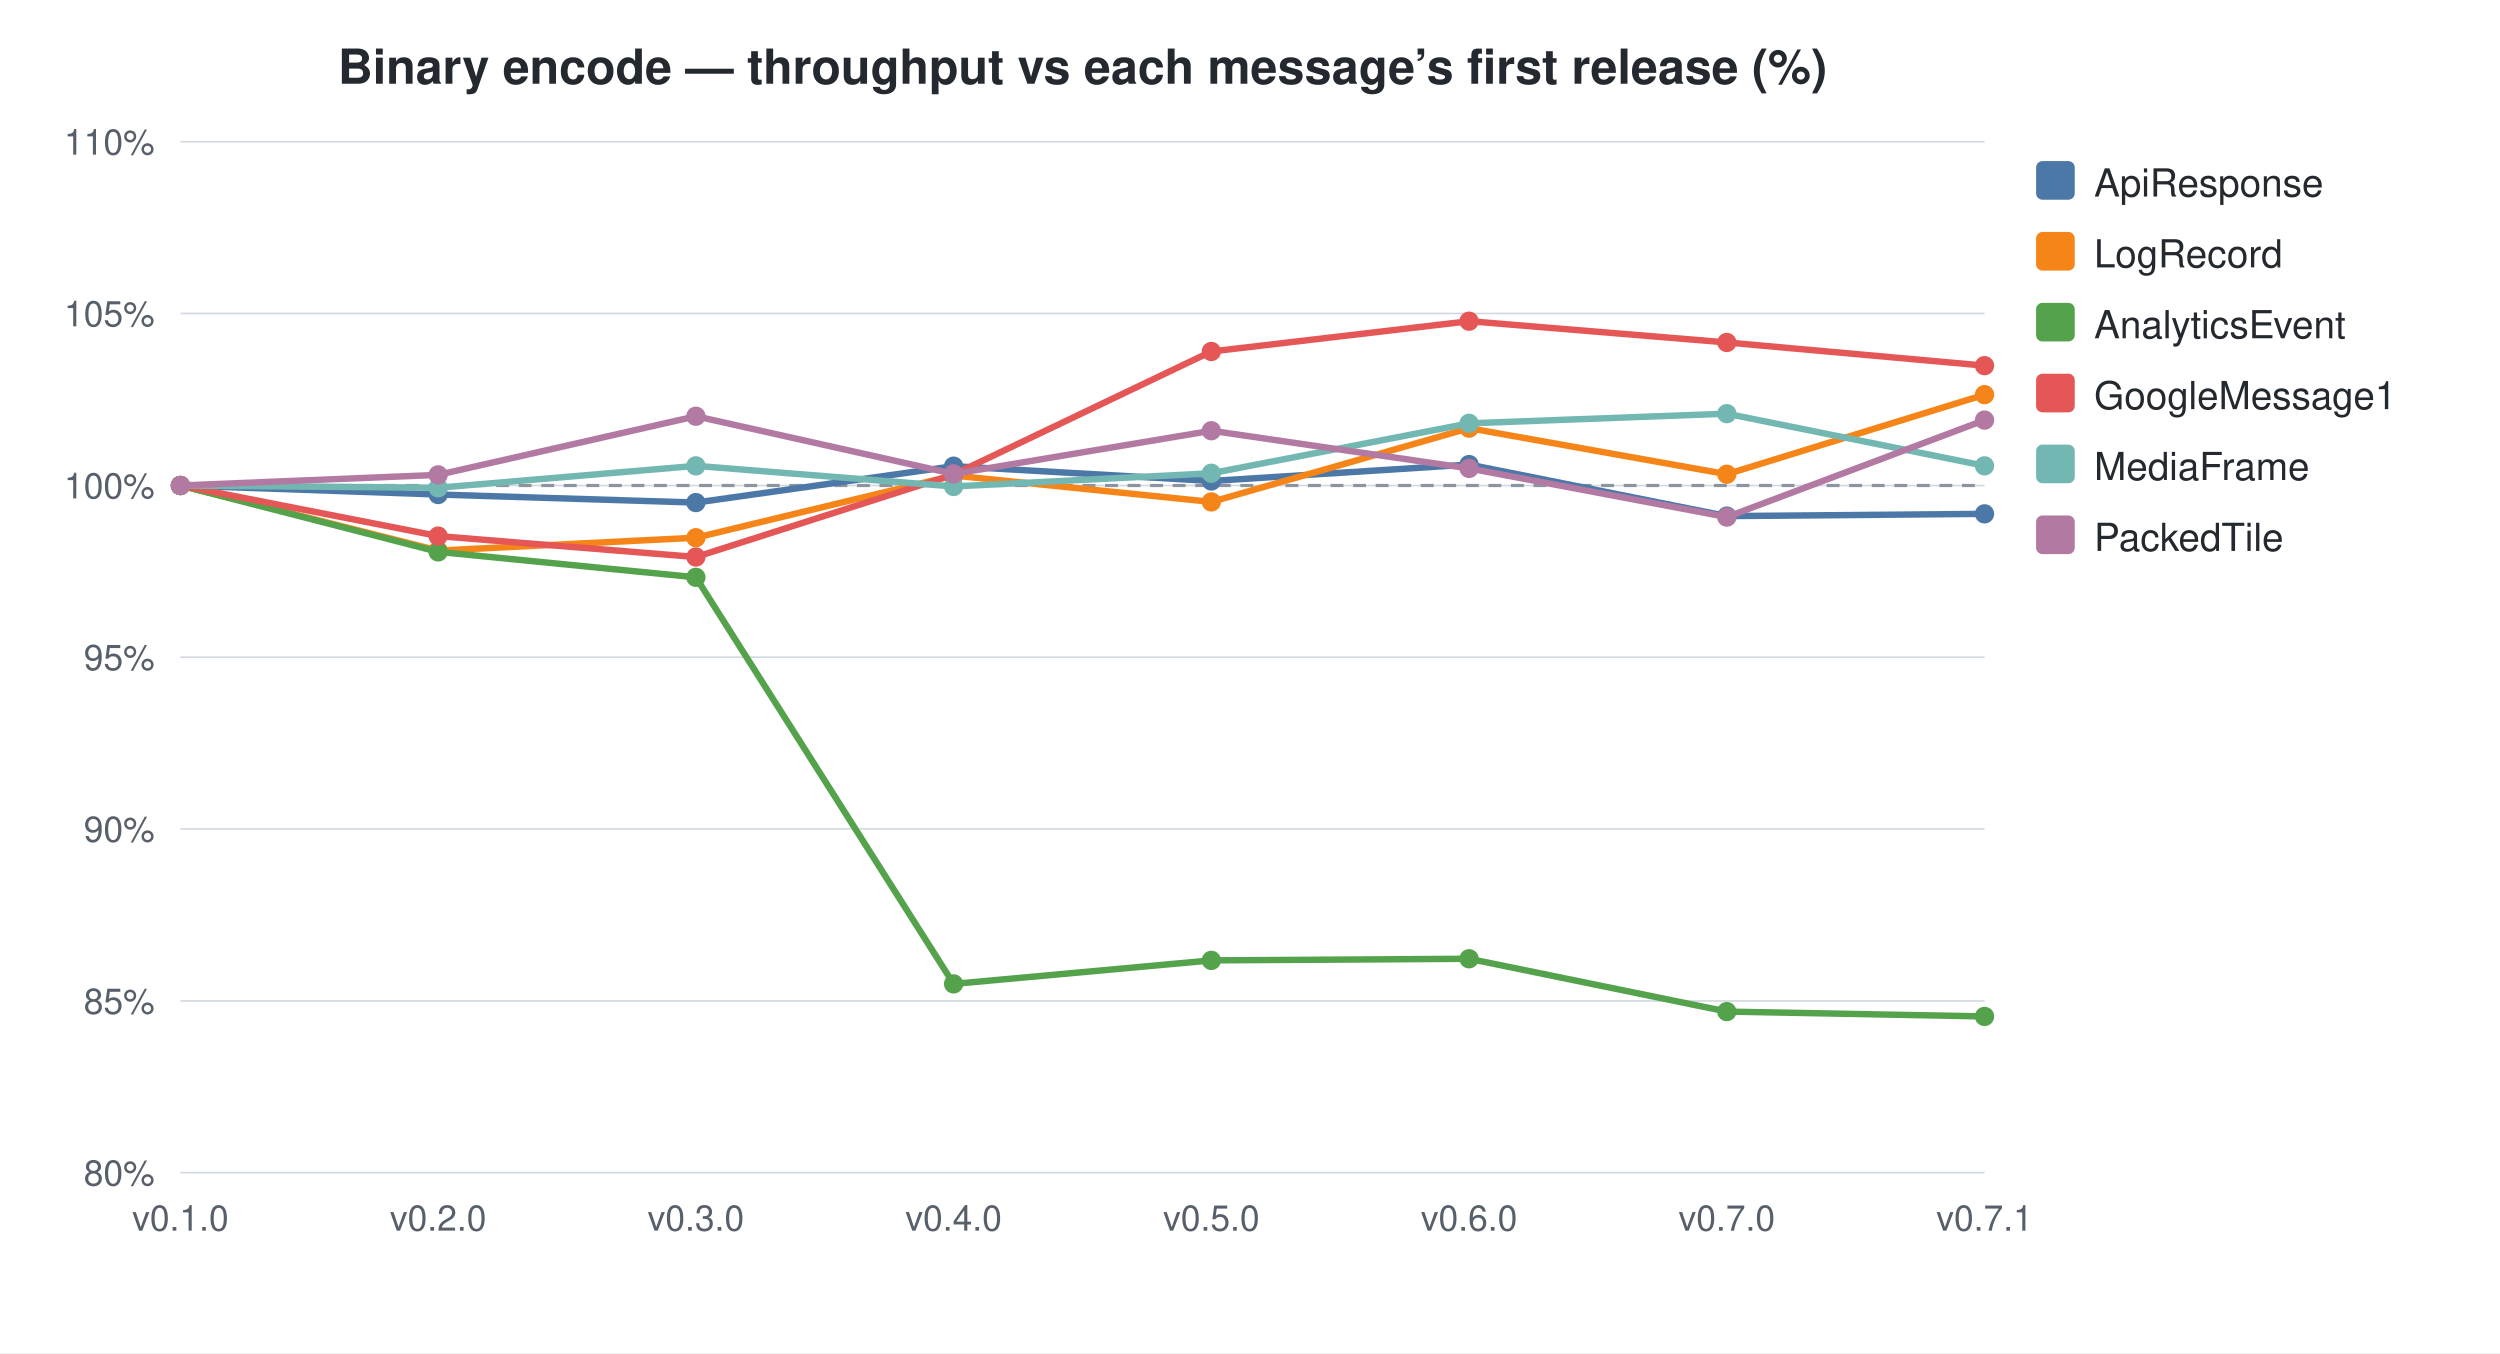
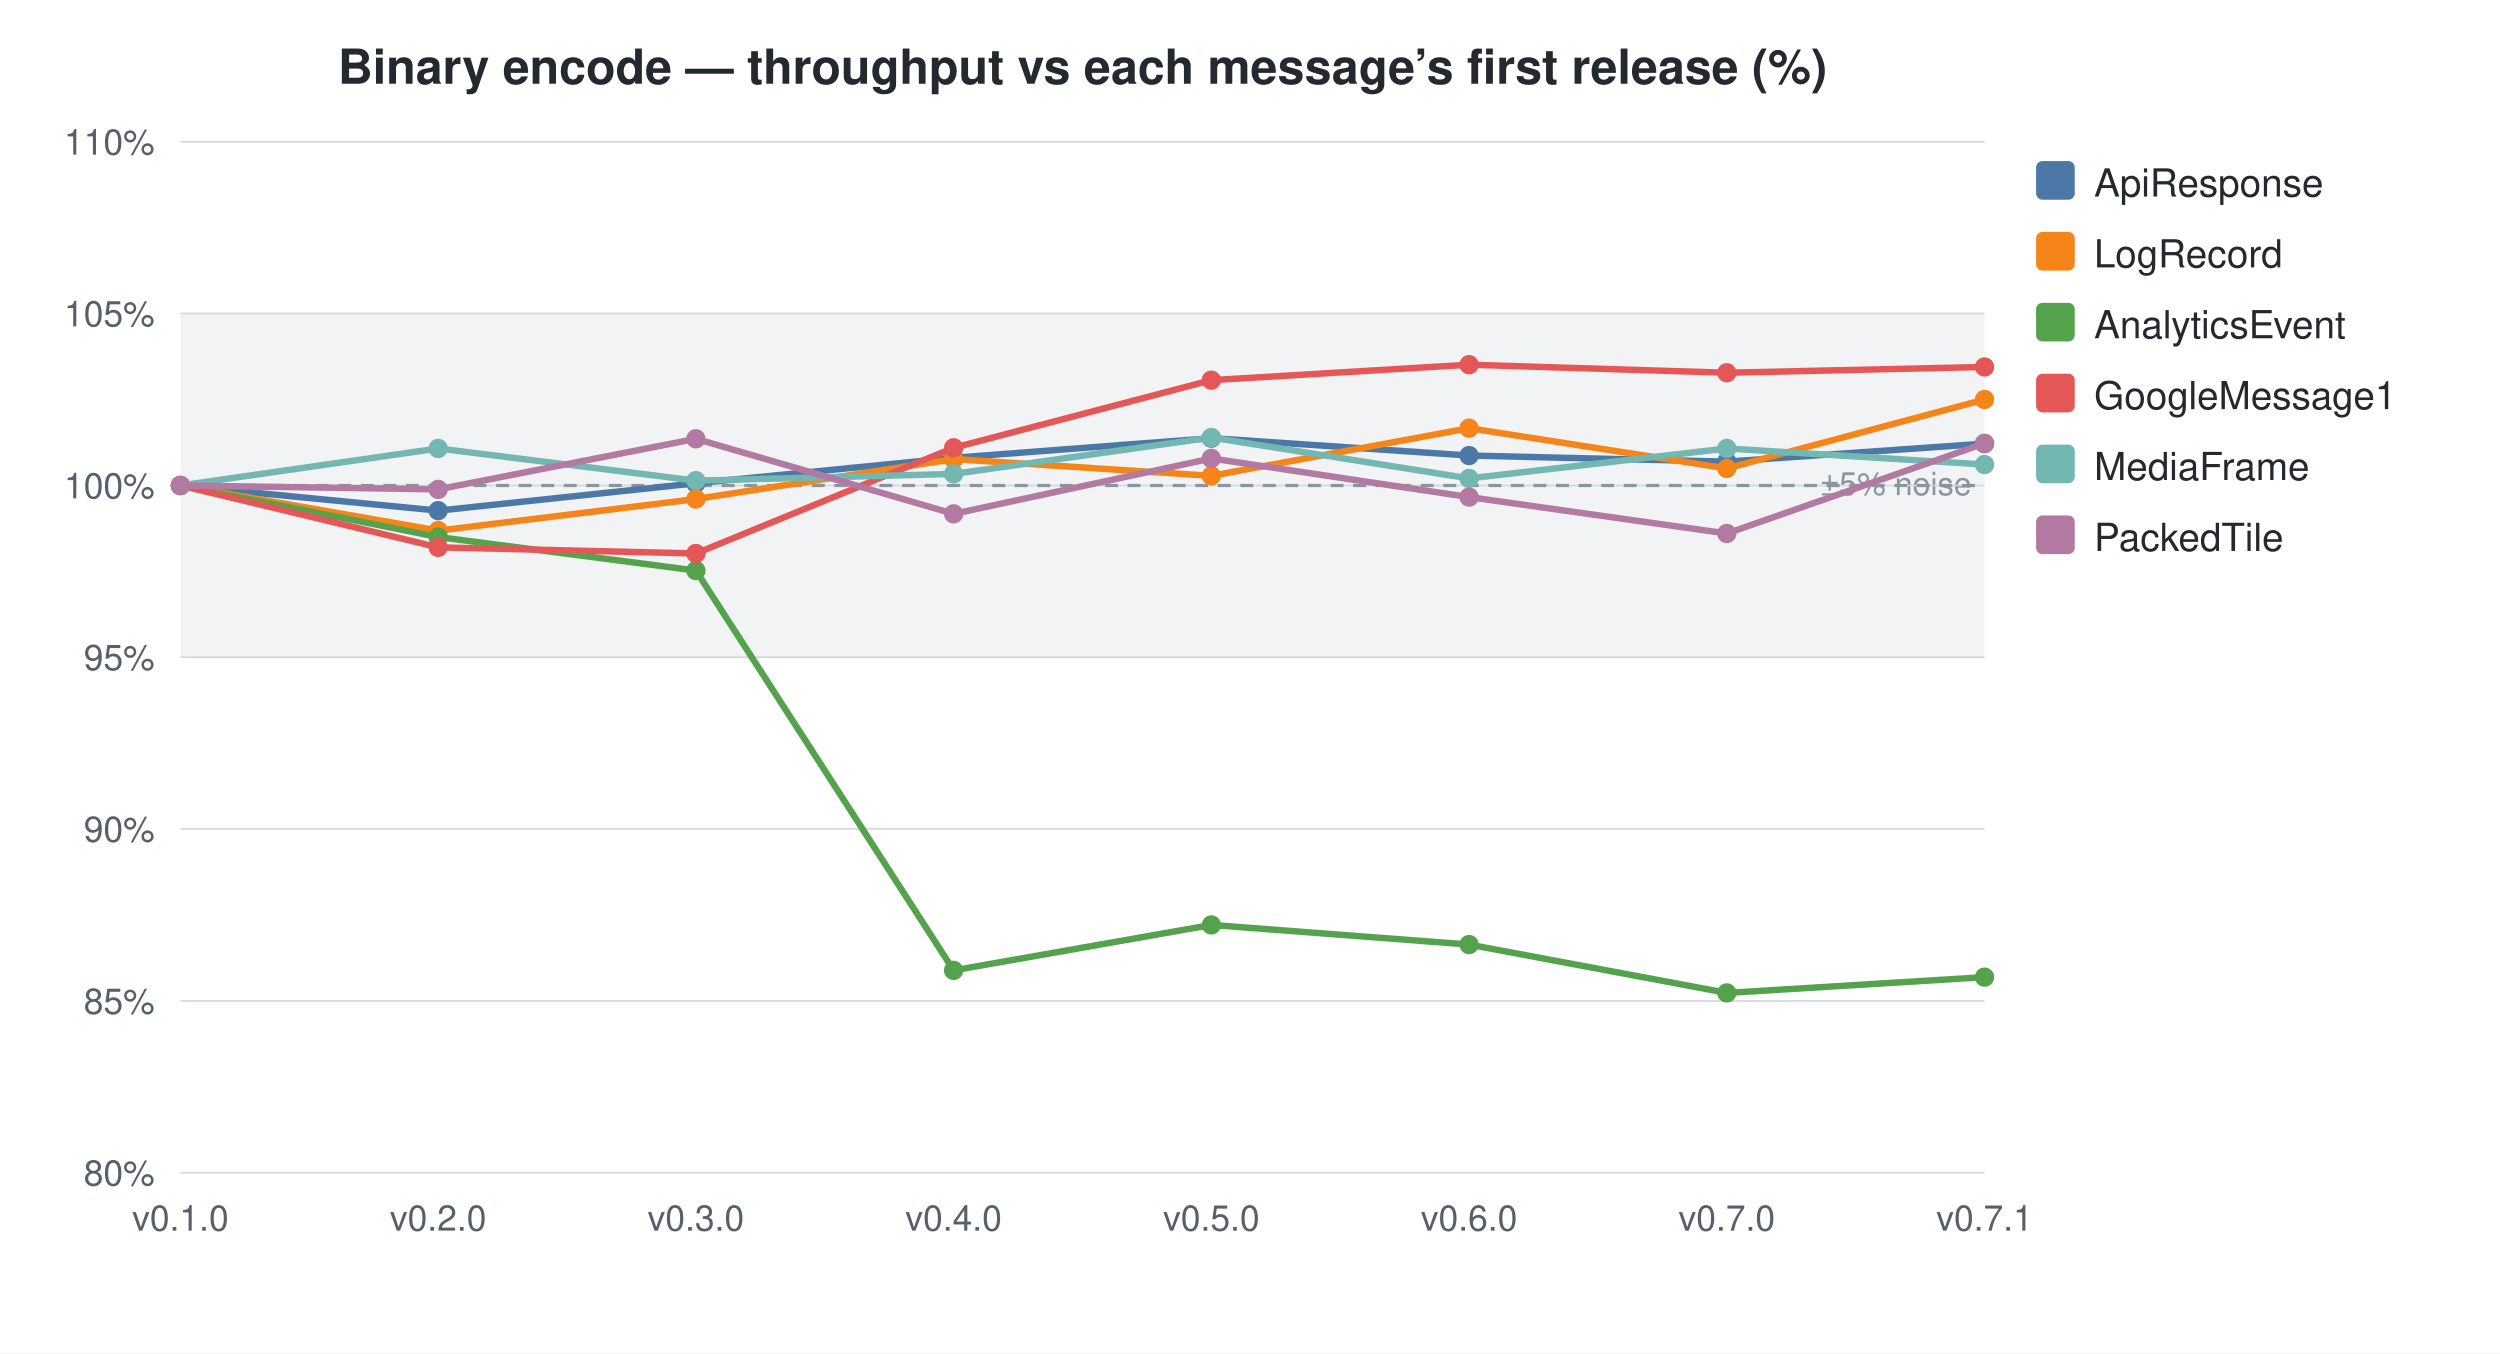
<svg xmlns="http://www.w3.org/2000/svg" width="776" height="420" viewBox="0 0 776 420">
  <style>
    text { font-family: -apple-system, BlinkMacSystemFont, "Segoe UI", Helvetica, Arial, sans-serif; }
    .title { font-size: 15px; font-weight: 600; fill: #24292f; }
    .axis-label { font-size: 11px; fill: #57606a; }
    .legend-text { font-size: 12px; fill: #24292f; }
    .grid { stroke: #d0d7de; stroke-width: 0.5; }
    .baseline { stroke: #8c959f; stroke-width: 1; stroke-dasharray: 4 3; }
+     .noise-band { fill: #b1bac4; opacity: 0.18; }
+     .band-label { font-size: 10px; fill: #8c959f; }
  </style>
  <rect width="100%" height="100%" fill="white" />
+   <rect x="56" y="97.3" width="560" height="106.7" class="noise-band" />
+   <text x="612" y="153.7" text-anchor="end" class="band-label">±5% noise</text>
  <text x="336.0" y="26" text-anchor="middle" class="title">Binary encode — throughput vs each message’s first release (%)</text>
  <line x1="56" y1="364.0" x2="616" y2="364.0" class="grid" />
  <text x="48" y="368.0" text-anchor="end" class="axis-label">80%</text>
  <line x1="56" y1="310.7" x2="616" y2="310.7" class="grid" />
  <text x="48" y="314.7" text-anchor="end" class="axis-label">85%</text>
  <line x1="56" y1="257.3" x2="616" y2="257.3" class="grid" />
  <text x="48" y="261.3" text-anchor="end" class="axis-label">90%</text>
  <line x1="56" y1="204.0" x2="616" y2="204.0" class="grid" />
  <text x="48" y="208.0" text-anchor="end" class="axis-label">95%</text>
  <line x1="56" y1="150.7" x2="616" y2="150.7" class="grid" />
  <text x="48" y="154.7" text-anchor="end" class="axis-label">100%</text>
  <line x1="56" y1="97.3" x2="616" y2="97.3" class="grid" />
  <text x="48" y="101.3" text-anchor="end" class="axis-label">105%</text>
  <line x1="56" y1="44.0" x2="616" y2="44.0" class="grid" />
  <text x="48" y="48.0" text-anchor="end" class="axis-label">110%</text>
  <line x1="56" y1="150.7" x2="616" y2="150.7" class="baseline" />
  <text x="56.0" y="382" text-anchor="middle" class="axis-label">v0.1.0</text>
  <text x="136.0" y="382" text-anchor="middle" class="axis-label">v0.2.0</text>
  <text x="216.0" y="382" text-anchor="middle" class="axis-label">v0.3.0</text>
  <text x="296.0" y="382" text-anchor="middle" class="axis-label">v0.4.0</text>
  <text x="376.0" y="382" text-anchor="middle" class="axis-label">v0.5.0</text>
  <text x="456.0" y="382" text-anchor="middle" class="axis-label">v0.6.0</text>
  <text x="536.0" y="382" text-anchor="middle" class="axis-label">v0.7.0</text>
  <text x="616.0" y="382" text-anchor="middle" class="axis-label">v0.7.1</text>
-   <path d="M56.0,150.7 L136.0,153.5 L216.0,156.0 L296.0,144.7 L376.0,149.3 L456.0,144.2 L536.0,160.2 L616.0,159.5" fill="none" stroke="#4C78A8" stroke-width="2" />
+   <path d="M56.0,150.7 L136.0,158.5 L216.0,150.0 L296.0,142.1 L376.0,136.0 L456.0,141.4 L536.0,143.3 L616.0,137.7" fill="none" stroke="#4C78A8" stroke-width="2" />
  <circle cx="56.0" cy="150.7" r="3" fill="#4C78A8" />
-   <circle cx="136.0" cy="153.5" r="3" fill="#4C78A8" />
-   <circle cx="216.0" cy="156.0" r="3" fill="#4C78A8" />
-   <circle cx="296.0" cy="144.7" r="3" fill="#4C78A8" />
-   <circle cx="376.0" cy="149.3" r="3" fill="#4C78A8" />
-   <circle cx="456.0" cy="144.2" r="3" fill="#4C78A8" />
-   <circle cx="536.0" cy="160.2" r="3" fill="#4C78A8" />
-   <circle cx="616.0" cy="159.5" r="3" fill="#4C78A8" />
-   <path d="M56.0,150.7 L136.0,170.9 L216.0,166.9 L296.0,147.6 L376.0,155.8 L456.0,132.9 L536.0,147.2 L616.0,122.5" fill="none" stroke="#F58518" stroke-width="2" />
+   <circle cx="136.0" cy="158.5" r="3" fill="#4C78A8" />
+   <circle cx="216.0" cy="150.0" r="3" fill="#4C78A8" />
+   <circle cx="296.0" cy="142.1" r="3" fill="#4C78A8" />
+   <circle cx="376.0" cy="136.0" r="3" fill="#4C78A8" />
+   <circle cx="456.0" cy="141.4" r="3" fill="#4C78A8" />
+   <circle cx="536.0" cy="143.3" r="3" fill="#4C78A8" />
+   <circle cx="616.0" cy="137.7" r="3" fill="#4C78A8" />
+   <path d="M56.0,150.7 L136.0,164.7 L216.0,154.9 L296.0,142.5 L376.0,147.7 L456.0,132.9 L536.0,145.4 L616.0,124.0" fill="none" stroke="#F58518" stroke-width="2" />
  <circle cx="56.0" cy="150.7" r="3" fill="#F58518" />
-   <circle cx="136.0" cy="170.9" r="3" fill="#F58518" />
-   <circle cx="216.0" cy="166.9" r="3" fill="#F58518" />
-   <circle cx="296.0" cy="147.6" r="3" fill="#F58518" />
-   <circle cx="376.0" cy="155.8" r="3" fill="#F58518" />
+   <circle cx="136.0" cy="164.7" r="3" fill="#F58518" />
+   <circle cx="216.0" cy="154.9" r="3" fill="#F58518" />
+   <circle cx="296.0" cy="142.5" r="3" fill="#F58518" />
+   <circle cx="376.0" cy="147.7" r="3" fill="#F58518" />
  <circle cx="456.0" cy="132.9" r="3" fill="#F58518" />
-   <circle cx="536.0" cy="147.2" r="3" fill="#F58518" />
-   <circle cx="616.0" cy="122.5" r="3" fill="#F58518" />
-   <path d="M56.0,150.7 L136.0,171.3 L216.0,179.2 L296.0,305.4 L376.0,298.1 L456.0,297.6 L536.0,314.0 L616.0,315.5" fill="none" stroke="#54A24B" stroke-width="2" />
+   <circle cx="536.0" cy="145.4" r="3" fill="#F58518" />
+   <circle cx="616.0" cy="124.0" r="3" fill="#F58518" />
+   <path d="M56.0,150.7 L136.0,166.7 L216.0,177.1 L296.0,301.2 L376.0,287.1 L456.0,293.2 L536.0,308.2 L616.0,303.3" fill="none" stroke="#54A24B" stroke-width="2" />
  <circle cx="56.0" cy="150.7" r="3" fill="#54A24B" />
-   <circle cx="136.0" cy="171.3" r="3" fill="#54A24B" />
-   <circle cx="216.0" cy="179.2" r="3" fill="#54A24B" />
-   <circle cx="296.0" cy="305.4" r="3" fill="#54A24B" />
-   <circle cx="376.0" cy="298.1" r="3" fill="#54A24B" />
-   <circle cx="456.0" cy="297.6" r="3" fill="#54A24B" />
-   <circle cx="536.0" cy="314.0" r="3" fill="#54A24B" />
-   <circle cx="616.0" cy="315.5" r="3" fill="#54A24B" />
-   <path d="M56.0,150.7 L136.0,166.4 L216.0,172.9 L296.0,147.3 L376.0,109.1 L456.0,99.7 L536.0,106.3 L616.0,113.5" fill="none" stroke="#E45756" stroke-width="2" />
+   <circle cx="136.0" cy="166.7" r="3" fill="#54A24B" />
+   <circle cx="216.0" cy="177.1" r="3" fill="#54A24B" />
+   <circle cx="296.0" cy="301.2" r="3" fill="#54A24B" />
+   <circle cx="376.0" cy="287.1" r="3" fill="#54A24B" />
+   <circle cx="456.0" cy="293.2" r="3" fill="#54A24B" />
+   <circle cx="536.0" cy="308.2" r="3" fill="#54A24B" />
+   <circle cx="616.0" cy="303.3" r="3" fill="#54A24B" />
+   <path d="M56.0,150.7 L136.0,169.9 L216.0,171.8 L296.0,139.0 L376.0,118.0 L456.0,113.2 L536.0,115.7 L616.0,113.9" fill="none" stroke="#E45756" stroke-width="2" />
  <circle cx="56.0" cy="150.7" r="3" fill="#E45756" />
-   <circle cx="136.0" cy="166.4" r="3" fill="#E45756" />
-   <circle cx="216.0" cy="172.9" r="3" fill="#E45756" />
-   <circle cx="296.0" cy="147.3" r="3" fill="#E45756" />
-   <circle cx="376.0" cy="109.1" r="3" fill="#E45756" />
-   <circle cx="456.0" cy="99.7" r="3" fill="#E45756" />
-   <circle cx="536.0" cy="106.3" r="3" fill="#E45756" />
-   <circle cx="616.0" cy="113.5" r="3" fill="#E45756" />
-   <path d="M56.0,150.7 L136.0,151.4 L216.0,144.6 L296.0,151.0 L376.0,146.9 L456.0,131.4 L536.0,128.4 L616.0,144.6" fill="none" stroke="#72B7B2" stroke-width="2" />
+   <circle cx="136.0" cy="169.9" r="3" fill="#E45756" />
+   <circle cx="216.0" cy="171.8" r="3" fill="#E45756" />
+   <circle cx="296.0" cy="139.0" r="3" fill="#E45756" />
+   <circle cx="376.0" cy="118.0" r="3" fill="#E45756" />
+   <circle cx="456.0" cy="113.2" r="3" fill="#E45756" />
+   <circle cx="536.0" cy="115.7" r="3" fill="#E45756" />
+   <circle cx="616.0" cy="113.9" r="3" fill="#E45756" />
+   <path d="M56.0,150.7 L136.0,139.2 L216.0,149.2 L296.0,147.1 L376.0,135.8 L456.0,148.5 L536.0,139.2 L616.0,144.2" fill="none" stroke="#72B7B2" stroke-width="2" />
  <circle cx="56.0" cy="150.7" r="3" fill="#72B7B2" />
-   <circle cx="136.0" cy="151.4" r="3" fill="#72B7B2" />
-   <circle cx="216.0" cy="144.6" r="3" fill="#72B7B2" />
-   <circle cx="296.0" cy="151.0" r="3" fill="#72B7B2" />
-   <circle cx="376.0" cy="146.9" r="3" fill="#72B7B2" />
-   <circle cx="456.0" cy="131.4" r="3" fill="#72B7B2" />
-   <circle cx="536.0" cy="128.4" r="3" fill="#72B7B2" />
-   <circle cx="616.0" cy="144.6" r="3" fill="#72B7B2" />
-   <path d="M56.0,150.7 L136.0,147.4 L216.0,129.2 L296.0,147.1 L376.0,133.7 L456.0,145.4 L536.0,160.5 L616.0,130.4" fill="none" stroke="#B279A2" stroke-width="2" />
+   <circle cx="136.0" cy="139.2" r="3" fill="#72B7B2" />
+   <circle cx="216.0" cy="149.2" r="3" fill="#72B7B2" />
+   <circle cx="296.0" cy="147.1" r="3" fill="#72B7B2" />
+   <circle cx="376.0" cy="135.8" r="3" fill="#72B7B2" />
+   <circle cx="456.0" cy="148.5" r="3" fill="#72B7B2" />
+   <circle cx="536.0" cy="139.2" r="3" fill="#72B7B2" />
+   <circle cx="616.0" cy="144.2" r="3" fill="#72B7B2" />
+   <path d="M56.0,150.7 L136.0,151.9 L216.0,136.2 L296.0,159.5 L376.0,142.3 L456.0,154.3 L536.0,165.6 L616.0,137.6" fill="none" stroke="#B279A2" stroke-width="2" />
  <circle cx="56.0" cy="150.7" r="3" fill="#B279A2" />
-   <circle cx="136.0" cy="147.4" r="3" fill="#B279A2" />
-   <circle cx="216.0" cy="129.2" r="3" fill="#B279A2" />
-   <circle cx="296.0" cy="147.1" r="3" fill="#B279A2" />
-   <circle cx="376.0" cy="133.7" r="3" fill="#B279A2" />
-   <circle cx="456.0" cy="145.4" r="3" fill="#B279A2" />
-   <circle cx="536.0" cy="160.5" r="3" fill="#B279A2" />
-   <circle cx="616.0" cy="130.4" r="3" fill="#B279A2" />
+   <circle cx="136.0" cy="151.9" r="3" fill="#B279A2" />
+   <circle cx="216.0" cy="136.2" r="3" fill="#B279A2" />
+   <circle cx="296.0" cy="159.5" r="3" fill="#B279A2" />
+   <circle cx="376.0" cy="142.3" r="3" fill="#B279A2" />
+   <circle cx="456.0" cy="154.3" r="3" fill="#B279A2" />
+   <circle cx="536.0" cy="165.6" r="3" fill="#B279A2" />
+   <circle cx="616.0" cy="137.6" r="3" fill="#B279A2" />
  <rect x="632" y="50" width="12" height="12" rx="2" fill="#4C78A8" />
  <text x="650" y="61" class="legend-text">ApiResponse</text>
  <rect x="632" y="72" width="12" height="12" rx="2" fill="#F58518" />
  <text x="650" y="83" class="legend-text">LogRecord</text>
  <rect x="632" y="94" width="12" height="12" rx="2" fill="#54A24B" />
  <text x="650" y="105" class="legend-text">AnalyticsEvent</text>
  <rect x="632" y="116" width="12" height="12" rx="2" fill="#E45756" />
  <text x="650" y="127" class="legend-text">GoogleMessage1</text>
  <rect x="632" y="138" width="12" height="12" rx="2" fill="#72B7B2" />
  <text x="650" y="149" class="legend-text">MediaFrame</text>
  <rect x="632" y="160" width="12" height="12" rx="2" fill="#B279A2" />
  <text x="650" y="171" class="legend-text">PackedTile</text>
</svg>
